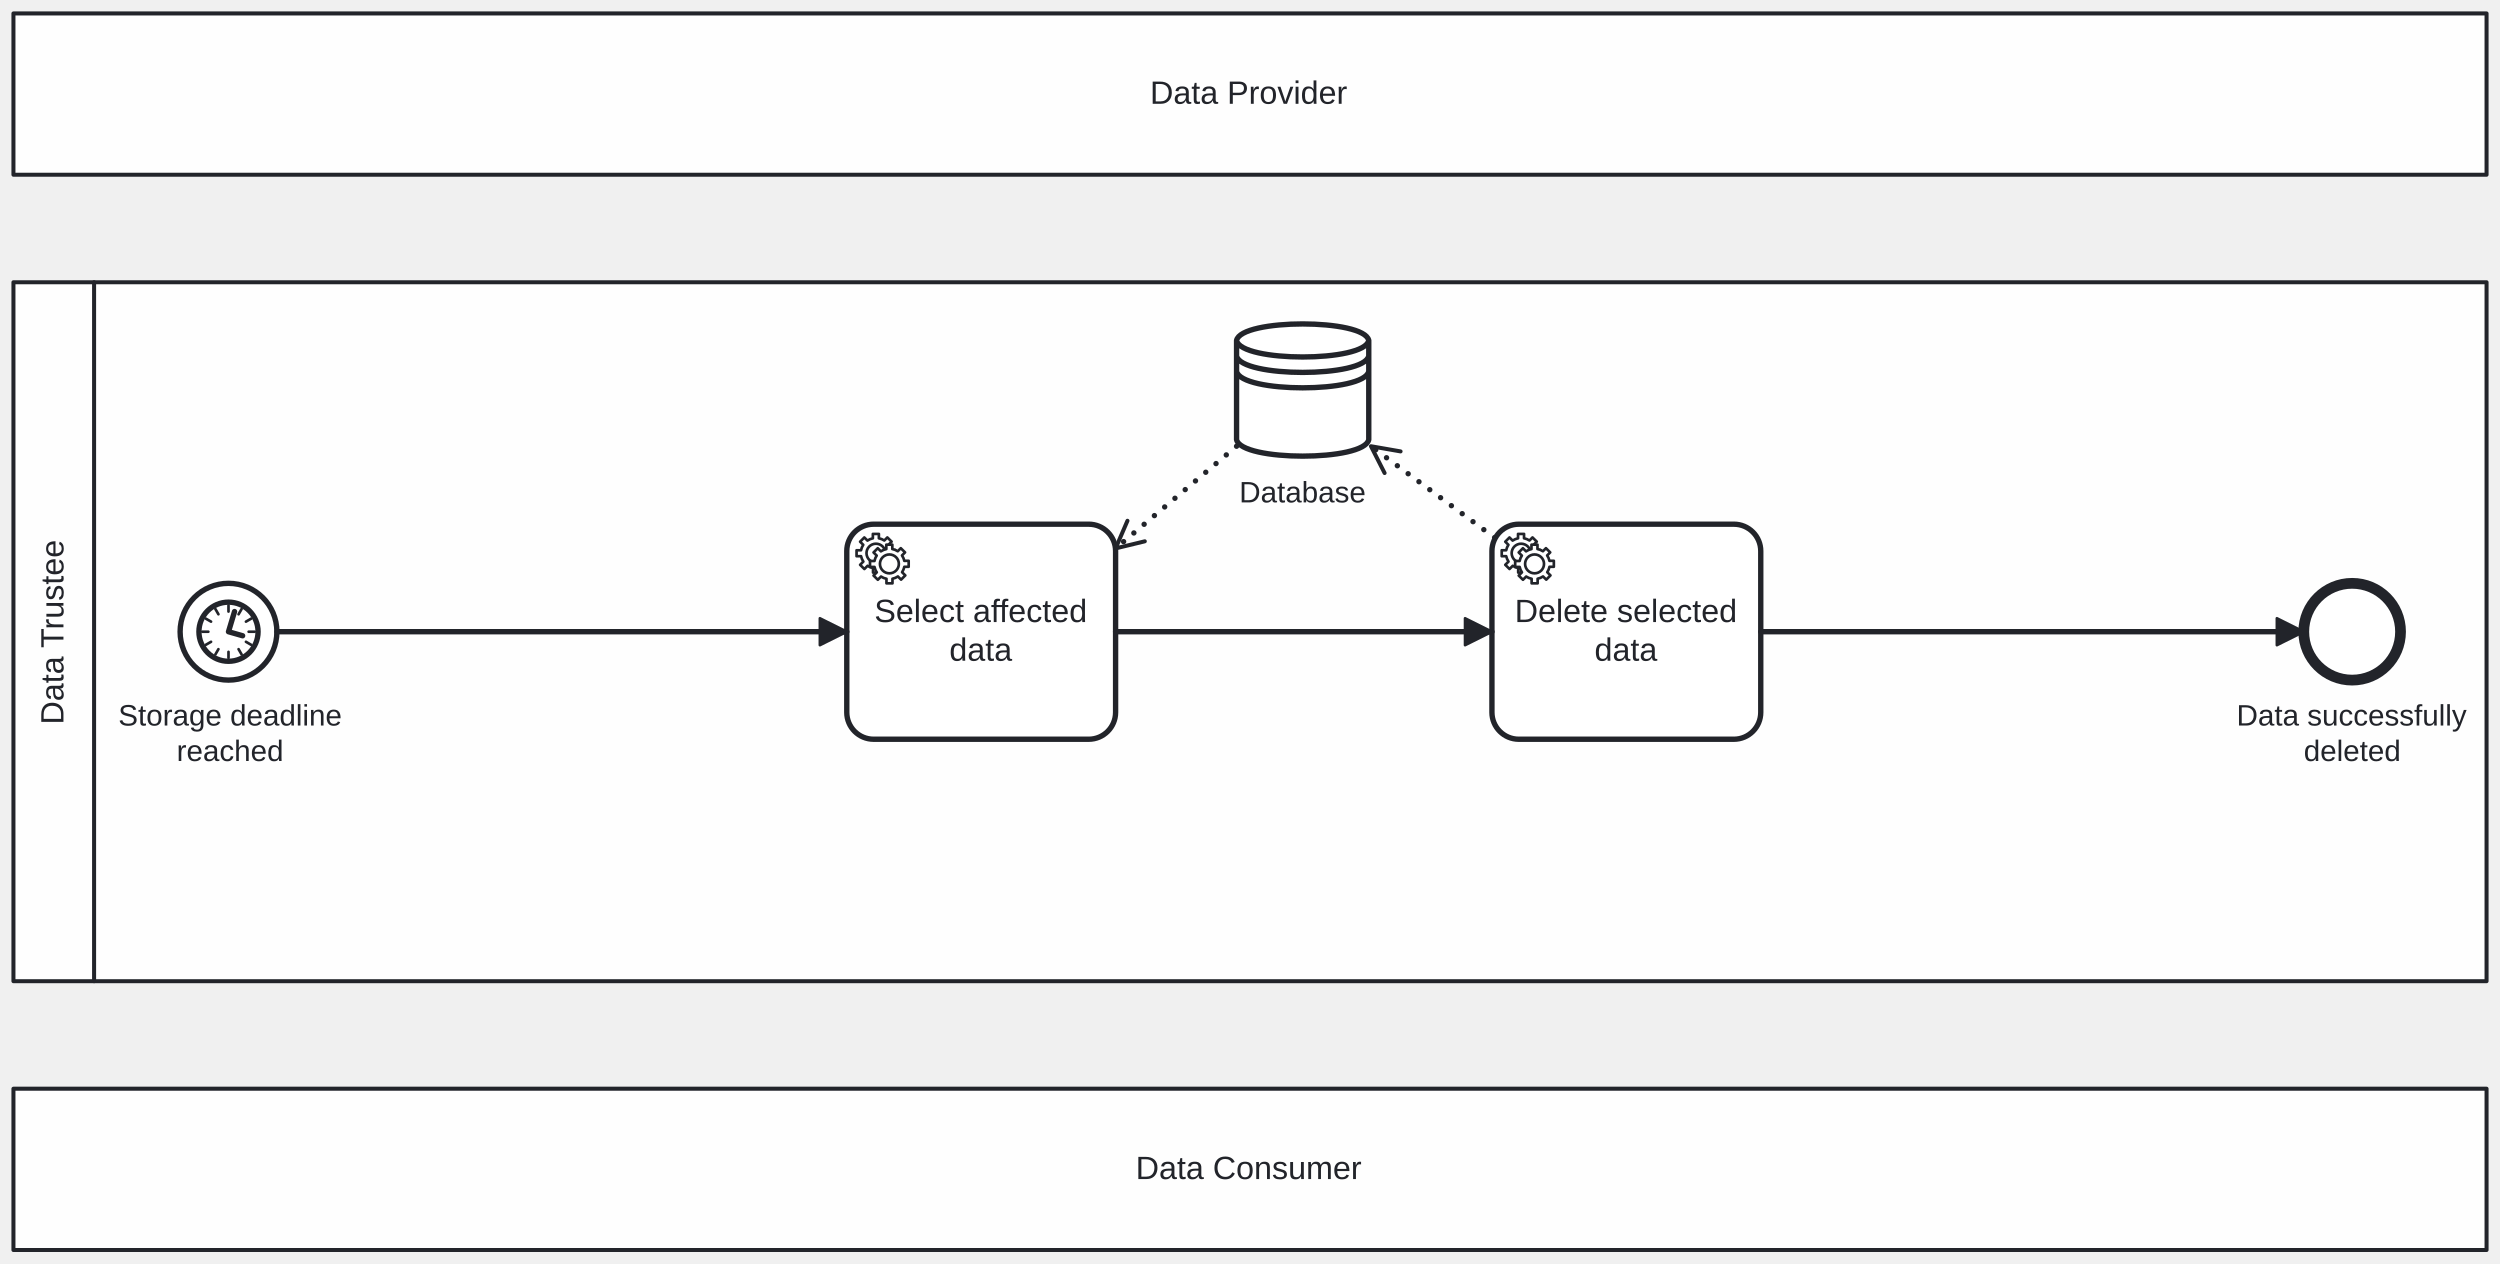
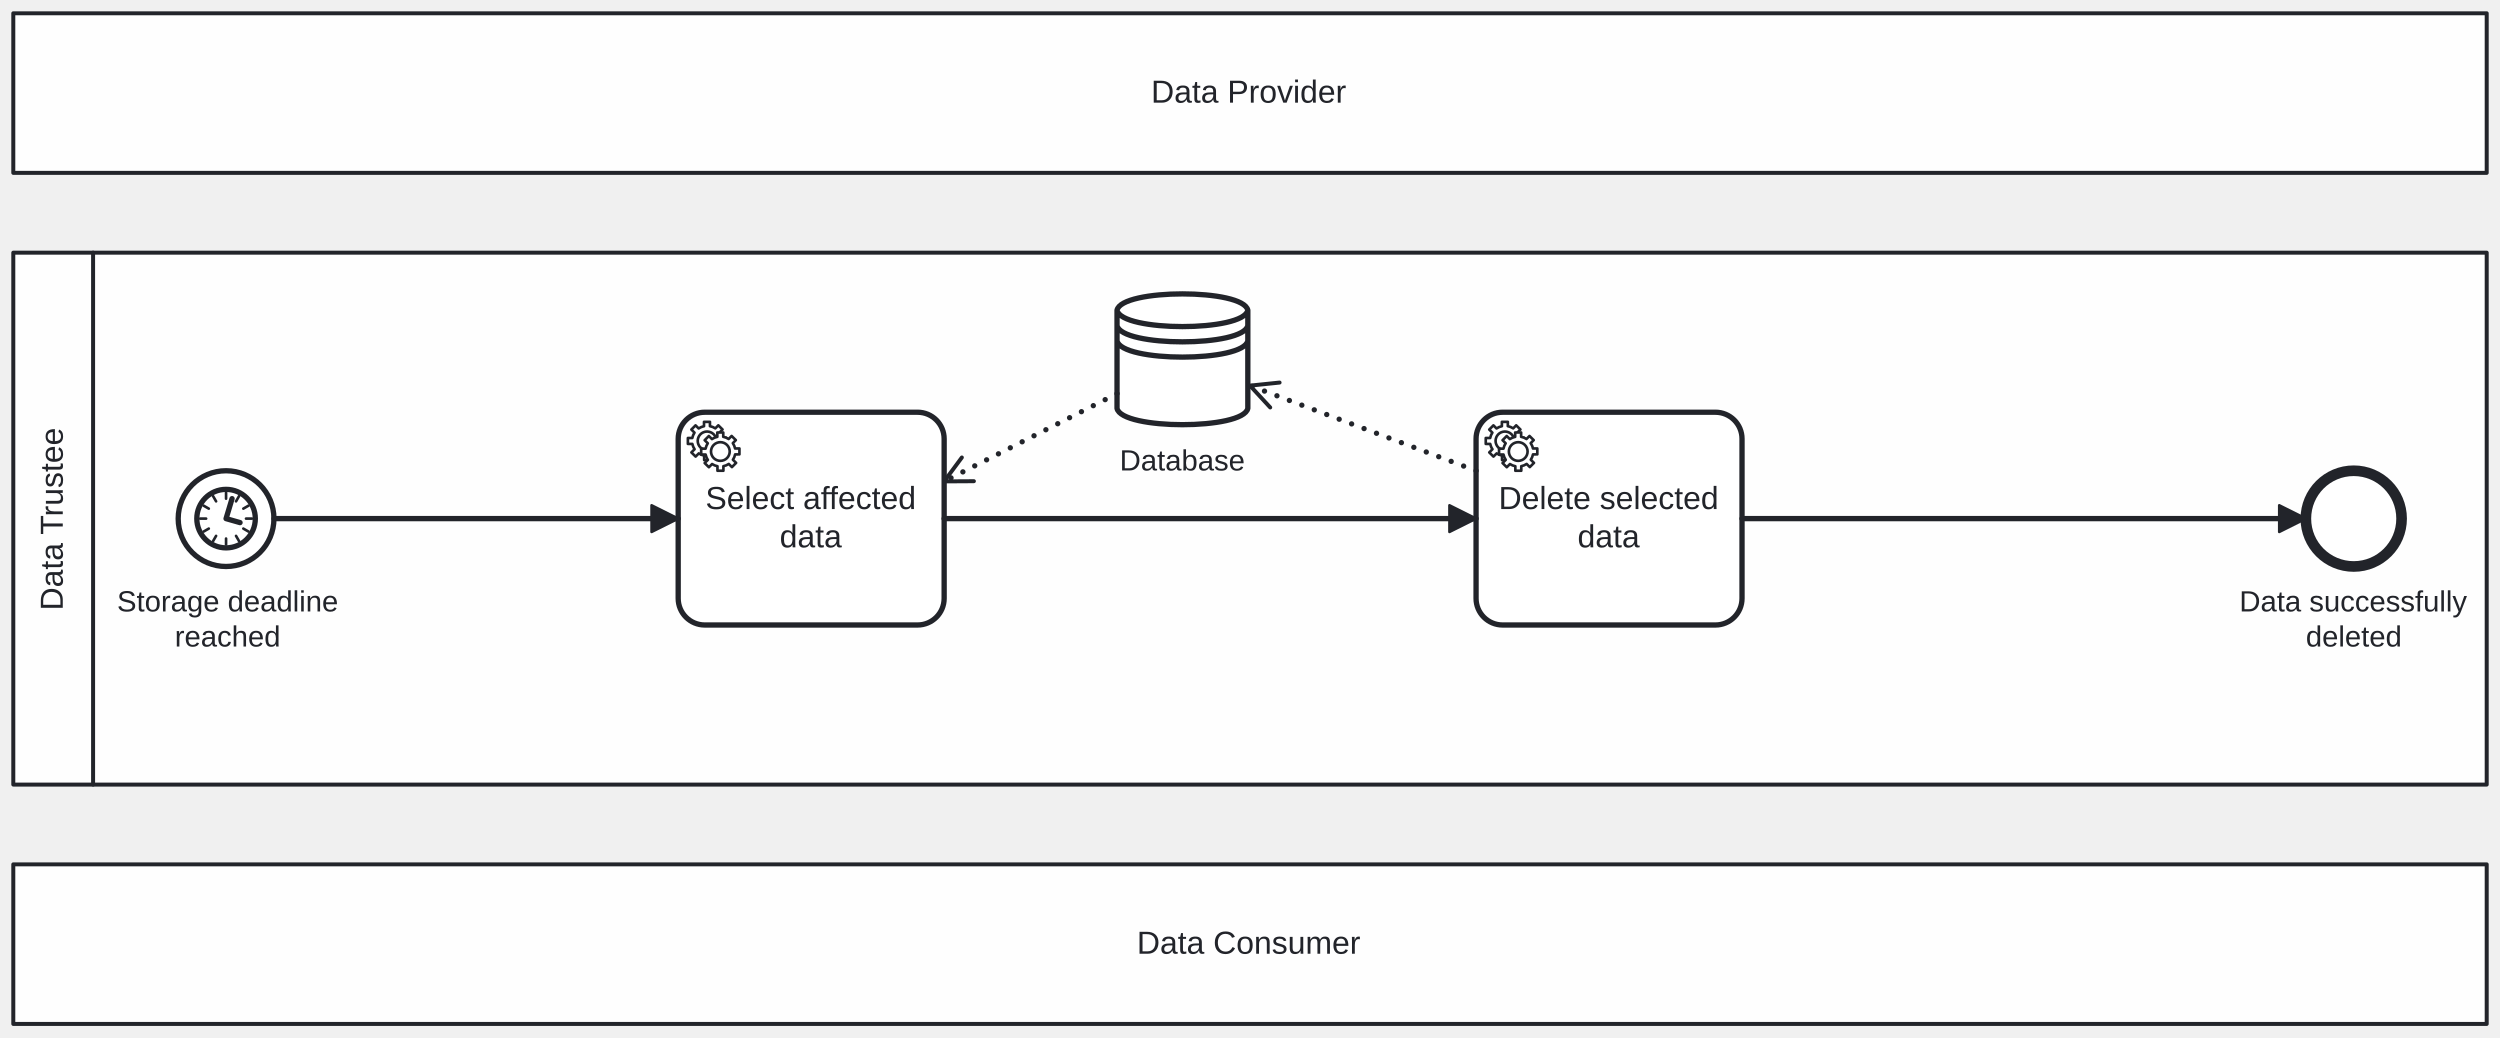
- <svg xmlns="http://www.w3.org/2000/svg" width="930" height="470" viewBox="155 75 930 470" version="1.1">
+ <svg xmlns="http://www.w3.org/2000/svg" width="940" height="390" viewBox="155 95 940 390" version="1.1">
  <defs>
-     <pattern id="djs-grid-pattern-320617" width="10" height="10" patternUnits="userSpaceOnUse">
+     <pattern id="djs-grid-pattern-257567" width="10" height="10" patternUnits="userSpaceOnUse">
      <circle cx="0.5" cy="0.5" r="0.5" style="fill: rgb(204, 204, 204);" />
    </pattern>
  </defs>
  <g class="djs-group">
-     <g class="djs-element djs-shape" data-element-id="Participant_1wfbqmp" style="display: block;" transform="matrix(1 0 0 1 160 180)">
-       <g class="djs-visual">
-         <rect x="0" y="0" width="920" height="260" rx="0" ry="0" style="stroke-linecap: round; stroke-linejoin: round; stroke: rgb(34, 36, 42); stroke-width: 1.5px; fill: white; fill-opacity: 0.95;" />
-         <path style="fill: none; stroke-linecap: round; stroke-linejoin: round; stroke: rgb(34, 36, 42); stroke-width: 1.5px;" d="M30,0L30,260" />
-         <text lineHeight="1.2" class="djs-label" style="font-family: Arial, sans-serif; font-size: 12px; font-weight: normal; fill: rgb(34, 36, 42);" transform="matrix(-1.83697e-16 -1 1 -1.83697e-16 0 260)">
-           <tspan x="95.486" y="18.6">Data Trustee</tspan>
+     <g class="djs-element djs-shape" data-element-id="Participant_1wfbqmp" style="display: block;" transform="matrix(1 0 0 1 160 190)">
+       <g class="djs-visual">
+         <rect x="0" y="0" width="930" height="200" rx="0" ry="0" style="stroke-linecap: round; stroke-linejoin: round; stroke: rgb(34, 36, 42); stroke-width: 1.5px; fill: white; fill-opacity: 0.95;" />
+         <path style="fill: none; stroke-linecap: round; stroke-linejoin: round; stroke: rgb(34, 36, 42); stroke-width: 1.5px;" d="M30,0L30,200" />
+         <text lineHeight="1.2" class="djs-label" style="font-family: Arial, sans-serif; font-size: 12px; font-weight: normal; fill: rgb(34, 36, 42);" transform="matrix(-1.83697e-16 -1 1 -1.83697e-16 0 200)">
+           <tspan x="65.486" y="18.6">Data Trustee</tspan>
        </text>
      </g>
-       <rect x="-5" y="-5" rx="4" width="930" height="270" class="djs-outline" style="fill: none;" />
-       <rect class="djs-hit djs-hit-no-move" x="0" y="0" width="920" height="260" style="fill: none; stroke-opacity: 0; stroke: white; stroke-width: 15px;" />
-       <rect class="djs-hit djs-hit-click-stroke" x="0" y="0" width="920" height="260" style="fill: none; stroke-opacity: 0; stroke: white; stroke-width: 15px;" />
-       <rect class="djs-hit djs-hit-all" x="0" y="0" width="30" height="260" style="fill: none; stroke-opacity: 0; stroke: white; stroke-width: 15px;" />
+       <rect class="djs-hit djs-hit-no-move" x="0" y="0" width="930" height="200" style="fill: none; stroke-opacity: 0; stroke: white; stroke-width: 15px;" />
+       <rect class="djs-hit djs-hit-click-stroke" x="0" y="0" width="930" height="200" style="fill: none; stroke-opacity: 0; stroke: white; stroke-width: 15px;" />
+       <rect class="djs-hit djs-hit-all" x="0" y="0" width="30" height="200" style="fill: none; stroke-opacity: 0; stroke: white; stroke-width: 15px;" />
+       <rect x="-5" y="-5" rx="4" width="940" height="210" class="djs-outline" style="fill: none;" />
    </g>
    <g class="djs-children">
      <g class="djs-group">
-         <g class="djs-element djs-shape" data-element-id="Event_0210xb7" style="display: block;" transform="matrix(1 0 0 1 222 292)">
+         <g class="djs-element djs-shape" data-element-id="Event_0210xb7" style="display: block;" transform="matrix(1 0 0 1 222 272)">
          <g class="djs-visual">
            <circle cx="18" cy="18" r="18" style="stroke-linecap: round; stroke-linejoin: round; stroke: rgb(34, 36, 42); stroke-width: 2px; fill: white; fill-opacity: 0.95;" />
            <circle cx="18" cy="18" r="11" style="stroke-linecap: round; stroke-linejoin: round; stroke: rgb(34, 36, 42); stroke-width: 2px; fill: white;" />
            <path d="M 18,18 l 2.25,-7.5 m -2.25,7.5 l 5.25,1.5 " style="fill: none; stroke-linecap: round; stroke-linejoin: round; stroke: rgb(34, 36, 42); stroke-width: 2px;" />
            <path transform="rotate(0,18,18)" d="M 18,18 m 0,7.5 l -0,2.25 " style="fill: none; stroke-linecap: round; stroke-linejoin: round; stroke: rgb(34, 36, 42); stroke-width: 1px;" />
            <path transform="rotate(30,18,18)" d="M 18,18 m 0,7.5 l -0,2.25 " style="fill: none; stroke-linecap: round; stroke-linejoin: round; stroke: rgb(34, 36, 42); stroke-width: 1px;" />
            <path transform="rotate(60,18,18)" d="M 18,18 m 0,7.5 l -0,2.25 " style="fill: none; stroke-linecap: round; stroke-linejoin: round; stroke: rgb(34, 36, 42); stroke-width: 1px;" />
            <path transform="rotate(90,18,18)" d="M 18,18 m 0,7.5 l -0,2.25 " style="fill: none; stroke-linecap: round; stroke-linejoin: round; stroke: rgb(34, 36, 42); stroke-width: 1px;" />
            <path transform="rotate(120,18,18)" d="M 18,18 m 0,7.5 l -0,2.25 " style="fill: none; stroke-linecap: round; stroke-linejoin: round; stroke: rgb(34, 36, 42); stroke-width: 1px;" />
            <path transform="rotate(150,18,18)" d="M 18,18 m 0,7.5 l -0,2.25 " style="fill: none; stroke-linecap: round; stroke-linejoin: round; stroke: rgb(34, 36, 42); stroke-width: 1px;" />
            <path transform="rotate(180,18,18)" d="M 18,18 m 0,7.5 l -0,2.25 " style="fill: none; stroke-linecap: round; stroke-linejoin: round; stroke: rgb(34, 36, 42); stroke-width: 1px;" />
            <path transform="rotate(210,18,18)" d="M 18,18 m 0,7.5 l -0,2.25 " style="fill: none; stroke-linecap: round; stroke-linejoin: round; stroke: rgb(34, 36, 42); stroke-width: 1px;" />
            <path transform="rotate(240,18,18)" d="M 18,18 m 0,7.5 l -0,2.25 " style="fill: none; stroke-linecap: round; stroke-linejoin: round; stroke: rgb(34, 36, 42); stroke-width: 1px;" />
            <path transform="rotate(270,18,18)" d="M 18,18 m 0,7.5 l -0,2.25 " style="fill: none; stroke-linecap: round; stroke-linejoin: round; stroke: rgb(34, 36, 42); stroke-width: 1px;" />
            <path transform="rotate(300,18,18)" d="M 18,18 m 0,7.5 l -0,2.25 " style="fill: none; stroke-linecap: round; stroke-linejoin: round; stroke: rgb(34, 36, 42); stroke-width: 1px;" />
            <path transform="rotate(330,18,18)" d="M 18,18 m 0,7.5 l -0,2.25 " style="fill: none; stroke-linecap: round; stroke-linejoin: round; stroke: rgb(34, 36, 42); stroke-width: 1px;" />
          </g>
          <rect class="djs-hit djs-hit-all" x="0" y="0" width="36" height="36" style="fill: none; stroke-opacity: 0; stroke: white; stroke-width: 15px;" />
          <circle cx="18" cy="18" r="23" class="djs-outline" style="fill: none;" />
        </g>
      </g>
      <g class="djs-group">
-         <g class="djs-element djs-shape" data-element-id="Event_0efhppi" style="display: block;" transform="matrix(1 0 0 1 1012 292)">
+         <g class="djs-element djs-shape" data-element-id="Event_0210xb7_label" style="display: block;" transform="matrix(1 0 0 1 199 315)">
+           <g class="djs-visual">
+             <text lineHeight="1.2" class="djs-label" style="font-family: Arial, sans-serif; font-size: 11px; font-weight: normal; fill: rgb(34, 36, 42);">
+               <tspan x="0" y="9.9">Storage deadline </tspan>
+               <tspan x="21.711" y="23.1">reached</tspan>
+             </text>
+           </g>
+           <rect class="djs-hit djs-hit-all" x="0" y="0" width="84" height="27" style="fill: none; stroke-opacity: 0; stroke: white; stroke-width: 15px;" />
+           <rect x="-5" y="-5" rx="4" width="94" height="37" class="djs-outline" style="fill: none;" />
+         </g>
+       </g>
+       <g class="djs-group">
+         <g class="djs-element djs-shape" data-element-id="Activity_0nla9gv" style="display: block;" transform="matrix(1 0 0 1 710 250)">
+           <g class="djs-visual">
+             <rect x="0" y="0" width="100" height="80" rx="10" ry="10" style="stroke-linecap: round; stroke-linejoin: round; stroke: rgb(34, 36, 42); stroke-width: 2px; fill: white; fill-opacity: 0.95;" />
+             <text lineHeight="1.2" class="djs-label" style="font-family: Arial, sans-serif; font-size: 12px; font-weight: normal; fill: rgb(34, 36, 42);">
+               <tspan x="8.479" y="36.4">Delete selected</tspan>
+               <tspan x="38.159" y="50.8">data</tspan>
+             </text>
+             <circle cx="5" cy="5" r="5" transform="translate(6, 6)" style="stroke-linecap: round; stroke-linejoin: round; stroke: none; stroke-width: 2px; fill: white;" />
+             <path d="m 12,18 v -1.713 c 0.352,-0.07 0.704,-0.178 1.048,-0.321 0.344,-0.145 0.666,-0.321 0.966,-0.521 l 1.194,1.18 1.567,-1.577 -1.195,-1.18 c 0.403,-0.614 0.683,-1.299 0.825,-2.018 l 1.622,-0.01 v -2.22 l -1.637,0.01 c -0.073,-0.352 -0.178,-0.7 -0.324,-1.044 -0.145,-0.344 -0.321,-0.664 -0.523,-0.962 l 1.131,-1.136 -1.583,-1.563 -1.13,1.136 c -0.614,-0.401 -1.303,-0.681 -2.023,-0.822 l 0.009,-1.619 h -2.241 l 0.004,1.631 c -0.354,0.074 -0.705,0.18 -1.05,0.324 -0.344,0.144 -0.665,0.321 -0.964,0.52 l -1.17,-1.158 -1.567,1.579 1.168,1.157 c -0.403,0.613 -0.683,1.298 -0.825,2.017 l -1.659,0.003 v 2.222 l 1.672,-0.006 c 0.073,0.351 0.18,0.702 0.324,1.045 0.145,0.344 0.321,0.664 0.523,0.961 l -1.199,1.197 1.584,1.56 1.196,-1.193 c 0.614,0.403 1.303,0.682 2.023,0.823 l 7.19e-4,1.699 h 2.227 z m 0.221,-3.996 c -1.789,0.75 -3.858,-0.093 -4.61,-1.874 -0.752,-1.783 0.091,-3.846 1.88,-4.596 1.788,-0.749 3.857,0.093 4.609,1.874 0.752,1.782 -0.091,3.846 -1.88,4.596 z" style="fill: white; stroke-linecap: round; stroke-linejoin: round; stroke: rgb(34, 36, 42); stroke-width: 1px;" />
+             <circle cx="5" cy="5" r="5" transform="translate(11, 10)" style="stroke-linecap: round; stroke-linejoin: round; stroke: none; stroke-width: 2px; fill: white;" />
+             <path d="m 17,22 v -1.713 c 0.352,-0.07 0.704,-0.178 1.048,-0.321 0.344,-0.145 0.666,-0.321 0.966,-0.521 l 1.194,1.18 1.567,-1.577 -1.195,-1.18 c 0.403,-0.614 0.683,-1.299 0.825,-2.018 l 1.622,-0.01 v -2.22 l -1.637,0.01 c -0.073,-0.352 -0.178,-0.7 -0.324,-1.044 -0.145,-0.344 -0.321,-0.664 -0.523,-0.962 l 1.131,-1.136 -1.583,-1.563 -1.13,1.136 c -0.614,-0.401 -1.303,-0.681 -2.023,-0.822 l 0.009,-1.619 h -2.241 l 0.004,1.631 c -0.354,0.074 -0.705,0.18 -1.05,0.324 -0.344,0.144 -0.665,0.321 -0.964,0.52 l -1.17,-1.158 -1.567,1.579 1.168,1.157 c -0.403,0.613 -0.683,1.298 -0.825,2.017 l -1.659,0.003 v 2.222 l 1.672,-0.006 c 0.073,0.351 0.18,0.702 0.324,1.045 0.145,0.344 0.321,0.664 0.523,0.961 l -1.199,1.197 1.584,1.56 1.196,-1.193 c 0.614,0.403 1.303,0.682 2.023,0.823 l 7.19e-4,1.699 h 2.227 z m 0.221,-3.996 c -1.789,0.75 -3.858,-0.093 -4.61,-1.874 -0.752,-1.783 0.091,-3.846 1.88,-4.596 1.788,-0.749 3.857,0.093 4.609,1.874 0.752,1.782 -0.091,3.846 -1.88,4.596 z" style="fill: white; stroke-linecap: round; stroke-linejoin: round; stroke: rgb(34, 36, 42); stroke-width: 1px;" />
+           </g>
+           <rect class="djs-hit djs-hit-all" x="0" y="0" width="100" height="80" style="fill: none; stroke-opacity: 0; stroke: white; stroke-width: 15px;" />
+           <rect x="-5" y="-5" rx="14" width="110" height="90" class="djs-outline" style="fill: none;" />
+         </g>
+       </g>
+       <g class="djs-group">
+         <g class="djs-element djs-shape" data-element-id="Event_0efhppi" style="display: block;" transform="matrix(1 0 0 1 1022 272)">
          <g class="djs-visual">
            <circle cx="18" cy="18" r="18" style="stroke-linecap: round; stroke-linejoin: round; stroke: rgb(34, 36, 42); stroke-width: 4px; fill: white; fill-opacity: 0.95;" />
          </g>
          <rect class="djs-hit djs-hit-all" x="0" y="0" width="36" height="36" style="fill: none; stroke-opacity: 0; stroke: white; stroke-width: 15px;" />
          <circle cx="18" cy="18" r="24" class="djs-outline" style="fill: none;" />
        </g>
      </g>
      <g class="djs-group">
-         <g class="djs-element djs-shape" data-element-id="Activity_0rvo3f1" style="display: block;" transform="matrix(1 0 0 1 470 270)">
+         <g class="djs-element djs-shape" data-element-id="Event_0efhppi_label" style="display: block;" transform="matrix(1 0 0 1 997 315)">
+           <g class="djs-visual">
+             <text lineHeight="1.2" class="djs-label" style="font-family: Arial, sans-serif; font-size: 11px; font-weight: normal; fill: rgb(34, 36, 42);">
+               <tspan x="0" y="9.9">Data successfully </tspan>
+               <tspan x="24.997" y="23.1">deleted</tspan>
+             </text>
+           </g>
+           <rect class="djs-hit djs-hit-all" x="0" y="0" width="87" height="27" style="fill: none; stroke-opacity: 0; stroke: white; stroke-width: 15px;" />
+           <rect x="-5" y="-5" rx="4" width="97" height="37" class="djs-outline" style="fill: none;" />
+         </g>
+       </g>
+       <g class="djs-group">
+         <g class="djs-element djs-shape" data-element-id="Activity_0rvo3f1" style="display: block;" transform="matrix(1 0 0 1 410 250)">
          <g class="djs-visual">
            <rect x="0" y="0" width="100" height="80" rx="10" ry="10" style="stroke-linecap: round; stroke-linejoin: round; stroke: rgb(34, 36, 42); stroke-width: 2px; fill: white; fill-opacity: 0.95;" />
            <text lineHeight="1.2" class="djs-label" style="font-family: Arial, sans-serif; font-size: 12px; font-weight: normal; fill: rgb(34, 36, 42);">
              <tspan x="10.254" y="36.4">Select affected </tspan>
              <tspan x="38.159" y="50.8">data</tspan>
            </text>
            <circle cx="5" cy="5" r="5" transform="translate(6, 6)" style="stroke-linecap: round; stroke-linejoin: round; stroke: none; stroke-width: 2px; fill: white;" />
            <path d="m 12,18 v -1.713 c 0.352,-0.07 0.704,-0.178 1.048,-0.321 0.344,-0.145 0.666,-0.321 0.966,-0.521 l 1.194,1.18 1.567,-1.577 -1.195,-1.18 c 0.403,-0.614 0.683,-1.299 0.825,-2.018 l 1.622,-0.01 v -2.22 l -1.637,0.01 c -0.073,-0.352 -0.178,-0.7 -0.324,-1.044 -0.145,-0.344 -0.321,-0.664 -0.523,-0.962 l 1.131,-1.136 -1.583,-1.563 -1.13,1.136 c -0.614,-0.401 -1.303,-0.681 -2.023,-0.822 l 0.009,-1.619 h -2.241 l 0.004,1.631 c -0.354,0.074 -0.705,0.18 -1.05,0.324 -0.344,0.144 -0.665,0.321 -0.964,0.52 l -1.17,-1.158 -1.567,1.579 1.168,1.157 c -0.403,0.613 -0.683,1.298 -0.825,2.017 l -1.659,0.003 v 2.222 l 1.672,-0.006 c 0.073,0.351 0.18,0.702 0.324,1.045 0.145,0.344 0.321,0.664 0.523,0.961 l -1.199,1.197 1.584,1.56 1.196,-1.193 c 0.614,0.403 1.303,0.682 2.023,0.823 l 7.19e-4,1.699 h 2.227 z m 0.221,-3.996 c -1.789,0.75 -3.858,-0.093 -4.61,-1.874 -0.752,-1.783 0.091,-3.846 1.88,-4.596 1.788,-0.749 3.857,0.093 4.609,1.874 0.752,1.782 -0.091,3.846 -1.88,4.596 z" style="fill: white; stroke-linecap: round; stroke-linejoin: round; stroke: rgb(34, 36, 42); stroke-width: 1px;" />
            <circle cx="5" cy="5" r="5" transform="translate(11, 10)" style="stroke-linecap: round; stroke-linejoin: round; stroke: none; stroke-width: 2px; fill: white;" />
            <path d="m 17,22 v -1.713 c 0.352,-0.07 0.704,-0.178 1.048,-0.321 0.344,-0.145 0.666,-0.321 0.966,-0.521 l 1.194,1.18 1.567,-1.577 -1.195,-1.18 c 0.403,-0.614 0.683,-1.299 0.825,-2.018 l 1.622,-0.01 v -2.22 l -1.637,0.01 c -0.073,-0.352 -0.178,-0.7 -0.324,-1.044 -0.145,-0.344 -0.321,-0.664 -0.523,-0.962 l 1.131,-1.136 -1.583,-1.563 -1.13,1.136 c -0.614,-0.401 -1.303,-0.681 -2.023,-0.822 l 0.009,-1.619 h -2.241 l 0.004,1.631 c -0.354,0.074 -0.705,0.18 -1.05,0.324 -0.344,0.144 -0.665,0.321 -0.964,0.52 l -1.17,-1.158 -1.567,1.579 1.168,1.157 c -0.403,0.613 -0.683,1.298 -0.825,2.017 l -1.659,0.003 v 2.222 l 1.672,-0.006 c 0.073,0.351 0.18,0.702 0.324,1.045 0.145,0.344 0.321,0.664 0.523,0.961 l -1.199,1.197 1.584,1.56 1.196,-1.193 c 0.614,0.403 1.303,0.682 2.023,0.823 l 7.19e-4,1.699 h 2.227 z m 0.221,-3.996 c -1.789,0.75 -3.858,-0.093 -4.61,-1.874 -0.752,-1.783 0.091,-3.846 1.88,-4.596 1.788,-0.749 3.857,0.093 4.609,1.874 0.752,1.782 -0.091,3.846 -1.88,4.596 z" style="fill: white; stroke-linecap: round; stroke-linejoin: round; stroke: rgb(34, 36, 42); stroke-width: 1px;" />
          </g>
          <rect class="djs-hit djs-hit-all" x="0" y="0" width="100" height="80" style="fill: none; stroke-opacity: 0; stroke: white; stroke-width: 15px;" />
          <rect x="-5" y="-5" rx="14" width="110" height="90" class="djs-outline" style="fill: none;" />
        </g>
      </g>
      <g class="djs-group">
-         <g class="djs-element djs-shape" data-element-id="Activity_0nla9gv" style="display: block;" transform="matrix(1 0 0 1 710 270)">
-           <g class="djs-visual">
-             <rect x="0" y="0" width="100" height="80" rx="10" ry="10" style="stroke-linecap: round; stroke-linejoin: round; stroke: rgb(34, 36, 42); stroke-width: 2px; fill: white; fill-opacity: 0.95;" />
-             <text lineHeight="1.2" class="djs-label" style="font-family: Arial, sans-serif; font-size: 12px; font-weight: normal; fill: rgb(34, 36, 42);">
-               <tspan x="8.479" y="36.4">Delete selected</tspan>
-               <tspan x="38.159" y="50.8">data</tspan>
-             </text>
-             <circle cx="5" cy="5" r="5" transform="translate(6, 6)" style="stroke-linecap: round; stroke-linejoin: round; stroke: none; stroke-width: 2px; fill: white;" />
-             <path d="m 12,18 v -1.713 c 0.352,-0.07 0.704,-0.178 1.048,-0.321 0.344,-0.145 0.666,-0.321 0.966,-0.521 l 1.194,1.18 1.567,-1.577 -1.195,-1.18 c 0.403,-0.614 0.683,-1.299 0.825,-2.018 l 1.622,-0.01 v -2.22 l -1.637,0.01 c -0.073,-0.352 -0.178,-0.7 -0.324,-1.044 -0.145,-0.344 -0.321,-0.664 -0.523,-0.962 l 1.131,-1.136 -1.583,-1.563 -1.13,1.136 c -0.614,-0.401 -1.303,-0.681 -2.023,-0.822 l 0.009,-1.619 h -2.241 l 0.004,1.631 c -0.354,0.074 -0.705,0.18 -1.05,0.324 -0.344,0.144 -0.665,0.321 -0.964,0.52 l -1.17,-1.158 -1.567,1.579 1.168,1.157 c -0.403,0.613 -0.683,1.298 -0.825,2.017 l -1.659,0.003 v 2.222 l 1.672,-0.006 c 0.073,0.351 0.18,0.702 0.324,1.045 0.145,0.344 0.321,0.664 0.523,0.961 l -1.199,1.197 1.584,1.56 1.196,-1.193 c 0.614,0.403 1.303,0.682 2.023,0.823 l 7.19e-4,1.699 h 2.227 z m 0.221,-3.996 c -1.789,0.75 -3.858,-0.093 -4.61,-1.874 -0.752,-1.783 0.091,-3.846 1.88,-4.596 1.788,-0.749 3.857,0.093 4.609,1.874 0.752,1.782 -0.091,3.846 -1.88,4.596 z" style="fill: white; stroke-linecap: round; stroke-linejoin: round; stroke: rgb(34, 36, 42); stroke-width: 1px;" />
-             <circle cx="5" cy="5" r="5" transform="translate(11, 10)" style="stroke-linecap: round; stroke-linejoin: round; stroke: none; stroke-width: 2px; fill: white;" />
-             <path d="m 17,22 v -1.713 c 0.352,-0.07 0.704,-0.178 1.048,-0.321 0.344,-0.145 0.666,-0.321 0.966,-0.521 l 1.194,1.18 1.567,-1.577 -1.195,-1.18 c 0.403,-0.614 0.683,-1.299 0.825,-2.018 l 1.622,-0.01 v -2.22 l -1.637,0.01 c -0.073,-0.352 -0.178,-0.7 -0.324,-1.044 -0.145,-0.344 -0.321,-0.664 -0.523,-0.962 l 1.131,-1.136 -1.583,-1.563 -1.13,1.136 c -0.614,-0.401 -1.303,-0.681 -2.023,-0.822 l 0.009,-1.619 h -2.241 l 0.004,1.631 c -0.354,0.074 -0.705,0.18 -1.05,0.324 -0.344,0.144 -0.665,0.321 -0.964,0.52 l -1.17,-1.158 -1.567,1.579 1.168,1.157 c -0.403,0.613 -0.683,1.298 -0.825,2.017 l -1.659,0.003 v 2.222 l 1.672,-0.006 c 0.073,0.351 0.18,0.702 0.324,1.045 0.145,0.344 0.321,0.664 0.523,0.961 l -1.199,1.197 1.584,1.56 1.196,-1.193 c 0.614,0.403 1.303,0.682 2.023,0.823 l 7.19e-4,1.699 h 2.227 z m 0.221,-3.996 c -1.789,0.75 -3.858,-0.093 -4.61,-1.874 -0.752,-1.783 0.091,-3.846 1.88,-4.596 1.788,-0.749 3.857,0.093 4.609,1.874 0.752,1.782 -0.091,3.846 -1.88,4.596 z" style="fill: white; stroke-linecap: round; stroke-linejoin: round; stroke: rgb(34, 36, 42); stroke-width: 1px;" />
-           </g>
-           <rect class="djs-hit djs-hit-all" x="0" y="0" width="100" height="80" style="fill: none; stroke-opacity: 0; stroke: white; stroke-width: 15px;" />
-           <rect x="-5" y="-5" rx="14" width="110" height="90" class="djs-outline" style="fill: none;" />
-         </g>
-       </g>
-       <g class="djs-group">
-         <g class="djs-element djs-shape" data-element-id="DataStoreReference_04g1g47" style="display: block;" transform="matrix(1 0 0 1 615 195)">
+         <g class="djs-element djs-shape" data-element-id="DataStoreReference_04g1g47" style="display: block;" transform="matrix(1 0 0 1 575 205)">
          <g class="djs-visual">
            <path d="m  0,6.65 l  0,36.885 c  1.639,8.197 47.541,8.197  49.18,0 l  0,-36.885 c -1.639,-8.197 -47.541,-8.197 -49.18,0c  1.639,8.197 47.541,8.197  49.18,0 m  -49.18,5.738c  1.639,8.197 47.541,8.197 49.18,0m  -49.18,5.738c  1.639,8.197 47.541,8.197  49.18,0" style="fill: white; stroke-linecap: round; stroke-linejoin: round; stroke: rgb(34, 36, 42); stroke-width: 2px; fill-opacity: 0.95;" />
          </g>
          <rect class="djs-hit djs-hit-all" x="0" y="0" width="50" height="50" style="fill: none; stroke-opacity: 0; stroke: white; stroke-width: 15px;" />
          <path d="M1.038 48.135C1.038 49.351 1.073 50.758 1.383 52.064C1.699 53.394 2.324 54.715 3.564 55.643C6.025 57.484 10.116 58.769 14.821 59.607C19.577 60.454 25.139 60.874 30.683 60.874C36.228 60.874 41.789 60.454 46.545 59.607C51.25 58.769 55.341 57.484 57.803 55.643C59.042 54.716 59.667 53.394 59.983 52.064C60.294 50.758 60.328 49.351 60.328 48.134V13.841C60.328 12.625 60.294 11.218 59.983 9.912C59.667 8.582 59.042 7.26 57.803 6.333C55.341 4.492 51.25 3.207 46.545 2.369C41.789 1.522 36.228 1.102 30.683 1.102C25.139 1.102 19.577 1.522 14.821 2.369C10.116 3.207 6.025 4.492 3.564 6.333C2.324 7.26 1.7 8.582 1.383 9.912C1.073 11.218 1.038 12.625 1.038 13.841V48.135Z" transform="translate(-6, -6)" class="djs-outline" style="stroke-width: 2px; fill: none;" />
        </g>
      </g>
      <g class="djs-group">
+         <g class="djs-element djs-shape" data-element-id="DataStoreReference_04g1g47_label" style="display: block;" transform="matrix(1 0 0 1 576 262)">
+           <g class="djs-visual">
+             <text lineHeight="1.2" class="djs-label" style="font-family: Arial, sans-serif; font-size: 11px; font-weight: normal; fill: rgb(34, 36, 42);">
+               <tspan x="0" y="9.9">Database</tspan>
+             </text>
+           </g>
+           <rect class="djs-hit djs-hit-all" x="0" y="0" width="48" height="14" style="fill: none; stroke-opacity: 0; stroke: white; stroke-width: 15px;" />
+           <rect x="-5" y="-5" rx="4" width="58" height="24" class="djs-outline" style="fill: none;" />
+         </g>
+       </g>
+       <g class="djs-group">
        <g class="djs-element djs-connection" data-element-id="Flow_1pa6wy4" style="display: block;">
          <g class="djs-visual">
            <defs>
-               <marker id="marker-ah7fvh3wsteayr64wdk6oqoko" viewBox="0 0 20 20" refX="11" refY="10" markerWidth="10" markerHeight="10" orient="auto">
+               <marker id="marker-70bknyi1rk0rbxo5arnxrbqez" viewBox="0 0 20 20" refX="11" refY="10" markerWidth="10" markerHeight="10" orient="auto">
                <path d="M 1 5 L 11 10 L 1 15 Z" style="stroke-linecap: round; stroke-linejoin: round; stroke: rgb(34, 36, 42); stroke-width: 1px; fill: rgb(34, 36, 42);" />
              </marker>
            </defs>
-             <path data-corner-radius="5" style="fill: none; stroke-linecap: round; stroke-linejoin: round; stroke: rgb(34, 36, 42); stroke-width: 2px; marker-end: url('#marker-ah7fvh3wsteayr64wdk6oqoko');" d="M258,310L470,310" />
-           </g>
-           <path d="M258,310L470,310" class="djs-hit djs-hit-stroke" style="fill: none; stroke-opacity: 0; stroke: white; stroke-width: 15px;" />
-           <rect x="253" y="305" rx="4" width="222" height="10" class="djs-outline" style="fill: none;" />
-         </g>
-       </g>
-       <g class="djs-group">
-         <g class="djs-element djs-connection" data-element-id="Flow_1xdawhb" style="display: block;">
+             <path data-corner-radius="5" style="fill: none; stroke-linecap: round; stroke-linejoin: round; stroke: rgb(34, 36, 42); stroke-width: 2px; marker-end: url('#marker-70bknyi1rk0rbxo5arnxrbqez');" d="M258,290L410,290" />
+           </g>
+           <path d="M258,290L410,290" class="djs-hit djs-hit-stroke" style="fill: none; stroke-opacity: 0; stroke: white; stroke-width: 15px;" />
+           <rect x="253" y="285" rx="4" width="162" height="10" class="djs-outline" style="fill: none;" />
+         </g>
+       </g>
+       <g class="djs-group">
+         <g class="djs-element djs-connection" data-element-id="Flow_0id4izq" style="display: block;">
          <g class="djs-visual">
            <defs>
-               <marker id="marker-btx6d8m6d6b8vll0668zybclr" viewBox="0 0 20 20" refX="11" refY="10" markerWidth="10" markerHeight="10" orient="auto">
+               <marker id="marker-c7jgecsycv0ank20u1uhw7rfl" viewBox="0 0 20 20" refX="11" refY="10" markerWidth="10" markerHeight="10" orient="auto">
                <path d="M 1 5 L 11 10 L 1 15 Z" style="stroke-linecap: round; stroke-linejoin: round; stroke: rgb(34, 36, 42); stroke-width: 1px; fill: rgb(34, 36, 42);" />
              </marker>
            </defs>
-             <path data-corner-radius="5" style="fill: none; stroke-linecap: round; stroke-linejoin: round; stroke: rgb(34, 36, 42); stroke-width: 2px; marker-end: url('#marker-btx6d8m6d6b8vll0668zybclr');" d="M810,310L1012,310" />
-           </g>
-           <path d="M810,310L1012,310" class="djs-hit djs-hit-stroke" style="fill: none; stroke-opacity: 0; stroke: white; stroke-width: 15px;" />
-           <rect x="805" y="305" rx="4" width="212" height="10" class="djs-outline" style="fill: none;" />
-         </g>
-       </g>
-       <g class="djs-group">
-         <g class="djs-element djs-connection" data-element-id="Flow_0id4izq" style="display: block;">
+             <path data-corner-radius="5" style="fill: none; stroke-linecap: round; stroke-linejoin: round; stroke: rgb(34, 36, 42); stroke-width: 2px; marker-end: url('#marker-c7jgecsycv0ank20u1uhw7rfl');" d="M510,290L710,290" />
+           </g>
+           <path d="M510,290L710,290" class="djs-hit djs-hit-stroke" style="fill: none; stroke-opacity: 0; stroke: white; stroke-width: 15px;" />
+           <rect x="505" y="285" rx="4" width="210" height="10" class="djs-outline" style="fill: none;" />
+         </g>
+       </g>
+       <g class="djs-group">
+         <g class="djs-element djs-connection" data-element-id="Flow_1xdawhb" style="display: block;">
          <g class="djs-visual">
            <defs>
-               <marker id="marker-9opx4uago5yf2mwqqpv2evphf" viewBox="0 0 20 20" refX="11" refY="10" markerWidth="10" markerHeight="10" orient="auto">
+               <marker id="marker-ev74gv84h133tgrbrytetkiyd" viewBox="0 0 20 20" refX="11" refY="10" markerWidth="10" markerHeight="10" orient="auto">
                <path d="M 1 5 L 11 10 L 1 15 Z" style="stroke-linecap: round; stroke-linejoin: round; stroke: rgb(34, 36, 42); stroke-width: 1px; fill: rgb(34, 36, 42);" />
              </marker>
            </defs>
-             <path data-corner-radius="5" style="fill: none; stroke-linecap: round; stroke-linejoin: round; stroke: rgb(34, 36, 42); stroke-width: 2px; marker-end: url('#marker-9opx4uago5yf2mwqqpv2evphf');" d="M570,310L710,310" />
-           </g>
-           <path d="M570,310L710,310" class="djs-hit djs-hit-stroke" style="fill: none; stroke-opacity: 0; stroke: white; stroke-width: 15px;" />
-           <rect x="565" y="305" rx="4" width="150" height="10" class="djs-outline" style="fill: none;" />
-         </g>
-       </g>
-     </g>
-   </g>
-   <g class="djs-group">
-     <g class="djs-element djs-shape" data-element-id="Participant_0ftwnud" style="display: block;" transform="matrix(1 0 0 1 160 480)">
-       <g class="djs-visual">
-         <rect x="0" y="0" width="920" height="60" rx="0" ry="0" style="stroke-linecap: round; stroke-linejoin: round; stroke: rgb(34, 36, 42); stroke-width: 1.5px; fill: white; fill-opacity: 0.95;" />
+             <path data-corner-radius="5" style="fill: none; stroke-linecap: round; stroke-linejoin: round; stroke: rgb(34, 36, 42); stroke-width: 2px; marker-end: url('#marker-ev74gv84h133tgrbrytetkiyd');" d="M810,290L1022,290" />
+           </g>
+           <path d="M810,290L1022,290" class="djs-hit djs-hit-stroke" style="fill: none; stroke-opacity: 0; stroke: white; stroke-width: 15px;" />
+           <rect x="805" y="285" rx="4" width="222" height="10" class="djs-outline" style="fill: none;" />
+         </g>
+       </g>
+     </g>
+   </g>
+   <g class="djs-group">
+     <g class="djs-element djs-shape" data-element-id="Participant_0ftwnud" style="display: block;" transform="matrix(1 0 0 1 160 420)">
+       <g class="djs-visual">
+         <rect x="0" y="0" width="930" height="60" rx="0" ry="0" style="stroke-linecap: round; stroke-linejoin: round; stroke: rgb(34, 36, 42); stroke-width: 1.5px; fill: white; fill-opacity: 0.95;" />
        <text lineHeight="1.2" class="djs-label" style="font-family: Arial, sans-serif; font-size: 12px; font-weight: normal; fill: rgb(34, 36, 42);">
-           <tspan x="417.48" y="33.6">Data Consumer</tspan>
+           <tspan x="422.48" y="33.6">Data Consumer</tspan>
        </text>
      </g>
-       <rect x="-5" y="-5" rx="4" width="930" height="70" class="djs-outline" style="fill: none;" />
-       <rect class="djs-hit djs-hit-all" x="0" y="0" width="920" height="60" style="fill: none; stroke-opacity: 0; stroke: white; stroke-width: 15px;" />
-     </g>
-   </g>
-   <g class="djs-group">
-     <g class="djs-element djs-shape" data-element-id="Participant_0gls0pc" style="display: block;" transform="matrix(1 0 0 1 160 80)">
-       <g class="djs-visual">
-         <rect x="0" y="0" width="920" height="60" rx="0" ry="0" style="stroke-linecap: round; stroke-linejoin: round; stroke: rgb(34, 36, 42); stroke-width: 1.5px; fill: white; fill-opacity: 0.95;" />
+       <rect x="-5" y="-5" rx="4" width="940" height="70" class="djs-outline" style="fill: none;" />
+       <rect class="djs-hit djs-hit-all" x="0" y="0" width="930" height="60" style="fill: none; stroke-opacity: 0; stroke: white; stroke-width: 15px;" />
+     </g>
+   </g>
+   <g class="djs-group">
+     <g class="djs-element djs-shape" data-element-id="Participant_0gls0pc" style="display: block;" transform="matrix(1 0 0 1 160 100)">
+       <g class="djs-visual">
+         <rect x="0" y="0" width="930" height="60" rx="0" ry="0" style="stroke-linecap: round; stroke-linejoin: round; stroke: rgb(34, 36, 42); stroke-width: 1.5px; fill: white; fill-opacity: 0.95;" />
        <text lineHeight="1.2" class="djs-label" style="font-family: Arial, sans-serif; font-size: 12px; font-weight: normal; fill: rgb(34, 36, 42);">
-           <tspan x="422.815" y="33.6">Data Provider</tspan>
+           <tspan x="427.815" y="33.6">Data Provider</tspan>
        </text>
      </g>
-       <rect x="-5" y="-5" rx="4" width="930" height="70" class="djs-outline" style="fill: none;" />
-       <rect class="djs-hit djs-hit-all" x="0" y="0" width="920" height="60" style="fill: none; stroke-opacity: 0; stroke: white; stroke-width: 15px;" />
-     </g>
-   </g>
-   <g class="djs-group">
-     <g class="djs-element djs-shape" data-element-id="Event_0210xb7_label" style="display: block;" transform="matrix(1 0 0 1 199 335)">
-       <g class="djs-visual">
-         <text lineHeight="1.2" class="djs-label" style="font-family: Arial, sans-serif; font-size: 11px; font-weight: normal; fill: rgb(34, 36, 42);">
-           <tspan x="0" y="9.9">Storage deadline </tspan>
-           <tspan x="21.711" y="23.1">reached</tspan>
-         </text>
-       </g>
-       <rect class="djs-hit djs-hit-all" x="0" y="0" width="84" height="27" style="fill: none; stroke-opacity: 0; stroke: white; stroke-width: 15px;" />
-       <rect x="-5" y="-5" rx="4" width="94" height="37" class="djs-outline" style="fill: none;" />
-     </g>
-   </g>
-   <g class="djs-group">
-     <g class="djs-element djs-shape" data-element-id="Event_0efhppi_label" style="display: block;" transform="matrix(1 0 0 1 987 335)">
-       <g class="djs-visual">
-         <text lineHeight="1.2" class="djs-label" style="font-family: Arial, sans-serif; font-size: 11px; font-weight: normal; fill: rgb(34, 36, 42);">
-           <tspan x="0" y="9.9">Data successfully </tspan>
-           <tspan x="24.997" y="23.1">deleted</tspan>
-         </text>
-       </g>
-       <rect class="djs-hit djs-hit-all" x="0" y="0" width="87" height="27" style="fill: none; stroke-opacity: 0; stroke: white; stroke-width: 15px;" />
-       <rect x="-5" y="-5" rx="4" width="97" height="37" class="djs-outline" style="fill: none;" />
-     </g>
-   </g>
-   <g class="djs-group">
-     <g class="djs-element djs-shape" data-element-id="DataStoreReference_04g1g47_label" style="display: block;" transform="matrix(1 0 0 1 616 252)">
-       <g class="djs-visual">
-         <text lineHeight="1.2" class="djs-label" style="font-family: Arial, sans-serif; font-size: 11px; font-weight: normal; fill: rgb(34, 36, 42);">
-           <tspan x="0" y="9.9">Database</tspan>
-         </text>
-       </g>
-       <rect class="djs-hit djs-hit-all" x="0" y="0" width="48" height="14" style="fill: none; stroke-opacity: 0; stroke: white; stroke-width: 15px;" />
-       <rect x="-5" y="-5" rx="4" width="58" height="24" class="djs-outline" style="fill: none;" />
-     </g>
-   </g>
-   <g class="djs-group">
-     <g class="djs-element djs-connection" data-element-id="DataInputAssociation_06u7lao" style="display: block;">
+       <rect x="-5" y="-5" rx="4" width="940" height="70" class="djs-outline" style="fill: none;" />
+       <rect class="djs-hit djs-hit-all" x="0" y="0" width="930" height="60" style="fill: none; stroke-opacity: 0; stroke: white; stroke-width: 15px;" />
+     </g>
+   </g>
+   <g class="djs-group">
+     <g class="djs-element djs-connection" data-element-id="DataOutputAssociation_19nhgza" style="display: block;">
      <g class="djs-visual">
        <defs>
-           <marker id="marker-0bbw3ailg67uv9bqyq595yu2p" viewBox="0 0 20 20" refX="11" refY="10" markerWidth="10" markerHeight="10" orient="auto">
+           <marker id="marker-445a7upbx3zrobnx4k0o2wthb" viewBox="0 0 20 20" refX="11" refY="10" markerWidth="10" markerHeight="10" orient="auto">
            <path d="M 1 5 L 11 10 L 1 15" style="fill: none; stroke-linecap: round; stroke-linejoin: round; stroke: rgb(34, 36, 42); stroke-width: 1.5px; stroke-dasharray: 10000, 1;" />
          </marker>
        </defs>
-         <path data-corner-radius="5" style="fill: none; stroke-linecap: round; stroke-linejoin: round; stroke: rgb(34, 36, 42); stroke-width: 2px; marker-end: url('#marker-0bbw3ailg67uv9bqyq595yu2p'); stroke-dasharray: 0, 5;" d="M615,241L570,279" />
-       </g>
-       <path d="M615,241L570,279" class="djs-hit djs-hit-stroke" style="fill: none; stroke-opacity: 0; stroke: white; stroke-width: 15px;" />
-       <rect x="565" y="236" rx="4" width="55" height="48" class="djs-outline" style="fill: none;" />
-     </g>
-   </g>
-   <g class="djs-group">
-     <g class="djs-element djs-connection" data-element-id="DataOutputAssociation_19nhgza" style="display: block;">
+         <path data-corner-radius="5" style="fill: none; stroke-linecap: round; stroke-linejoin: round; stroke: rgb(34, 36, 42); stroke-width: 2px; marker-end: url('#marker-445a7upbx3zrobnx4k0o2wthb'); stroke-dasharray: 0, 5;" d="M710,272L625,240" />
+       </g>
+       <path d="M710,272L625,240" class="djs-hit djs-hit-stroke" style="fill: none; stroke-opacity: 0; stroke: white; stroke-width: 15px;" />
+       <rect x="620" y="235" rx="4" width="95" height="42" class="djs-outline" style="fill: none;" />
+     </g>
+   </g>
+   <g class="djs-group">
+     <g class="djs-element djs-connection" data-element-id="DataInputAssociation_06u7lao" style="display: block;">
      <g class="djs-visual">
        <defs>
-           <marker id="marker-5zp1dfk9fg51h3qohqcedsl55" viewBox="0 0 20 20" refX="11" refY="10" markerWidth="10" markerHeight="10" orient="auto">
+           <marker id="marker-232ivqezrpmzq5e7zuhggey4g" viewBox="0 0 20 20" refX="11" refY="10" markerWidth="10" markerHeight="10" orient="auto">
            <path d="M 1 5 L 11 10 L 1 15" style="fill: none; stroke-linecap: round; stroke-linejoin: round; stroke: rgb(34, 36, 42); stroke-width: 1.5px; stroke-dasharray: 10000, 1;" />
          </marker>
        </defs>
-         <path data-corner-radius="5" style="fill: none; stroke-linecap: round; stroke-linejoin: round; stroke: rgb(34, 36, 42); stroke-width: 2px; marker-end: url('#marker-5zp1dfk9fg51h3qohqcedsl55'); stroke-dasharray: 0, 5;" d="M711,275L665,241" />
-       </g>
-       <path d="M711,275L665,241" class="djs-hit djs-hit-stroke" style="fill: none; stroke-opacity: 0; stroke: white; stroke-width: 15px;" />
-       <rect x="660" y="236" rx="4" width="56" height="44" class="djs-outline" style="fill: none;" />
+         <path data-corner-radius="5" style="fill: none; stroke-linecap: round; stroke-linejoin: round; stroke: rgb(34, 36, 42); stroke-width: 2px; marker-end: url('#marker-232ivqezrpmzq5e7zuhggey4g'); stroke-dasharray: 0, 5;" d="M575,243L510,276" />
+       </g>
+       <path d="M575,243L510,276" class="djs-hit djs-hit-stroke" style="fill: none; stroke-opacity: 0; stroke: white; stroke-width: 15px;" />
+       <rect x="505" y="238" rx="4" width="75" height="43" class="djs-outline" style="fill: none;" />
    </g>
  </g>
</svg>
